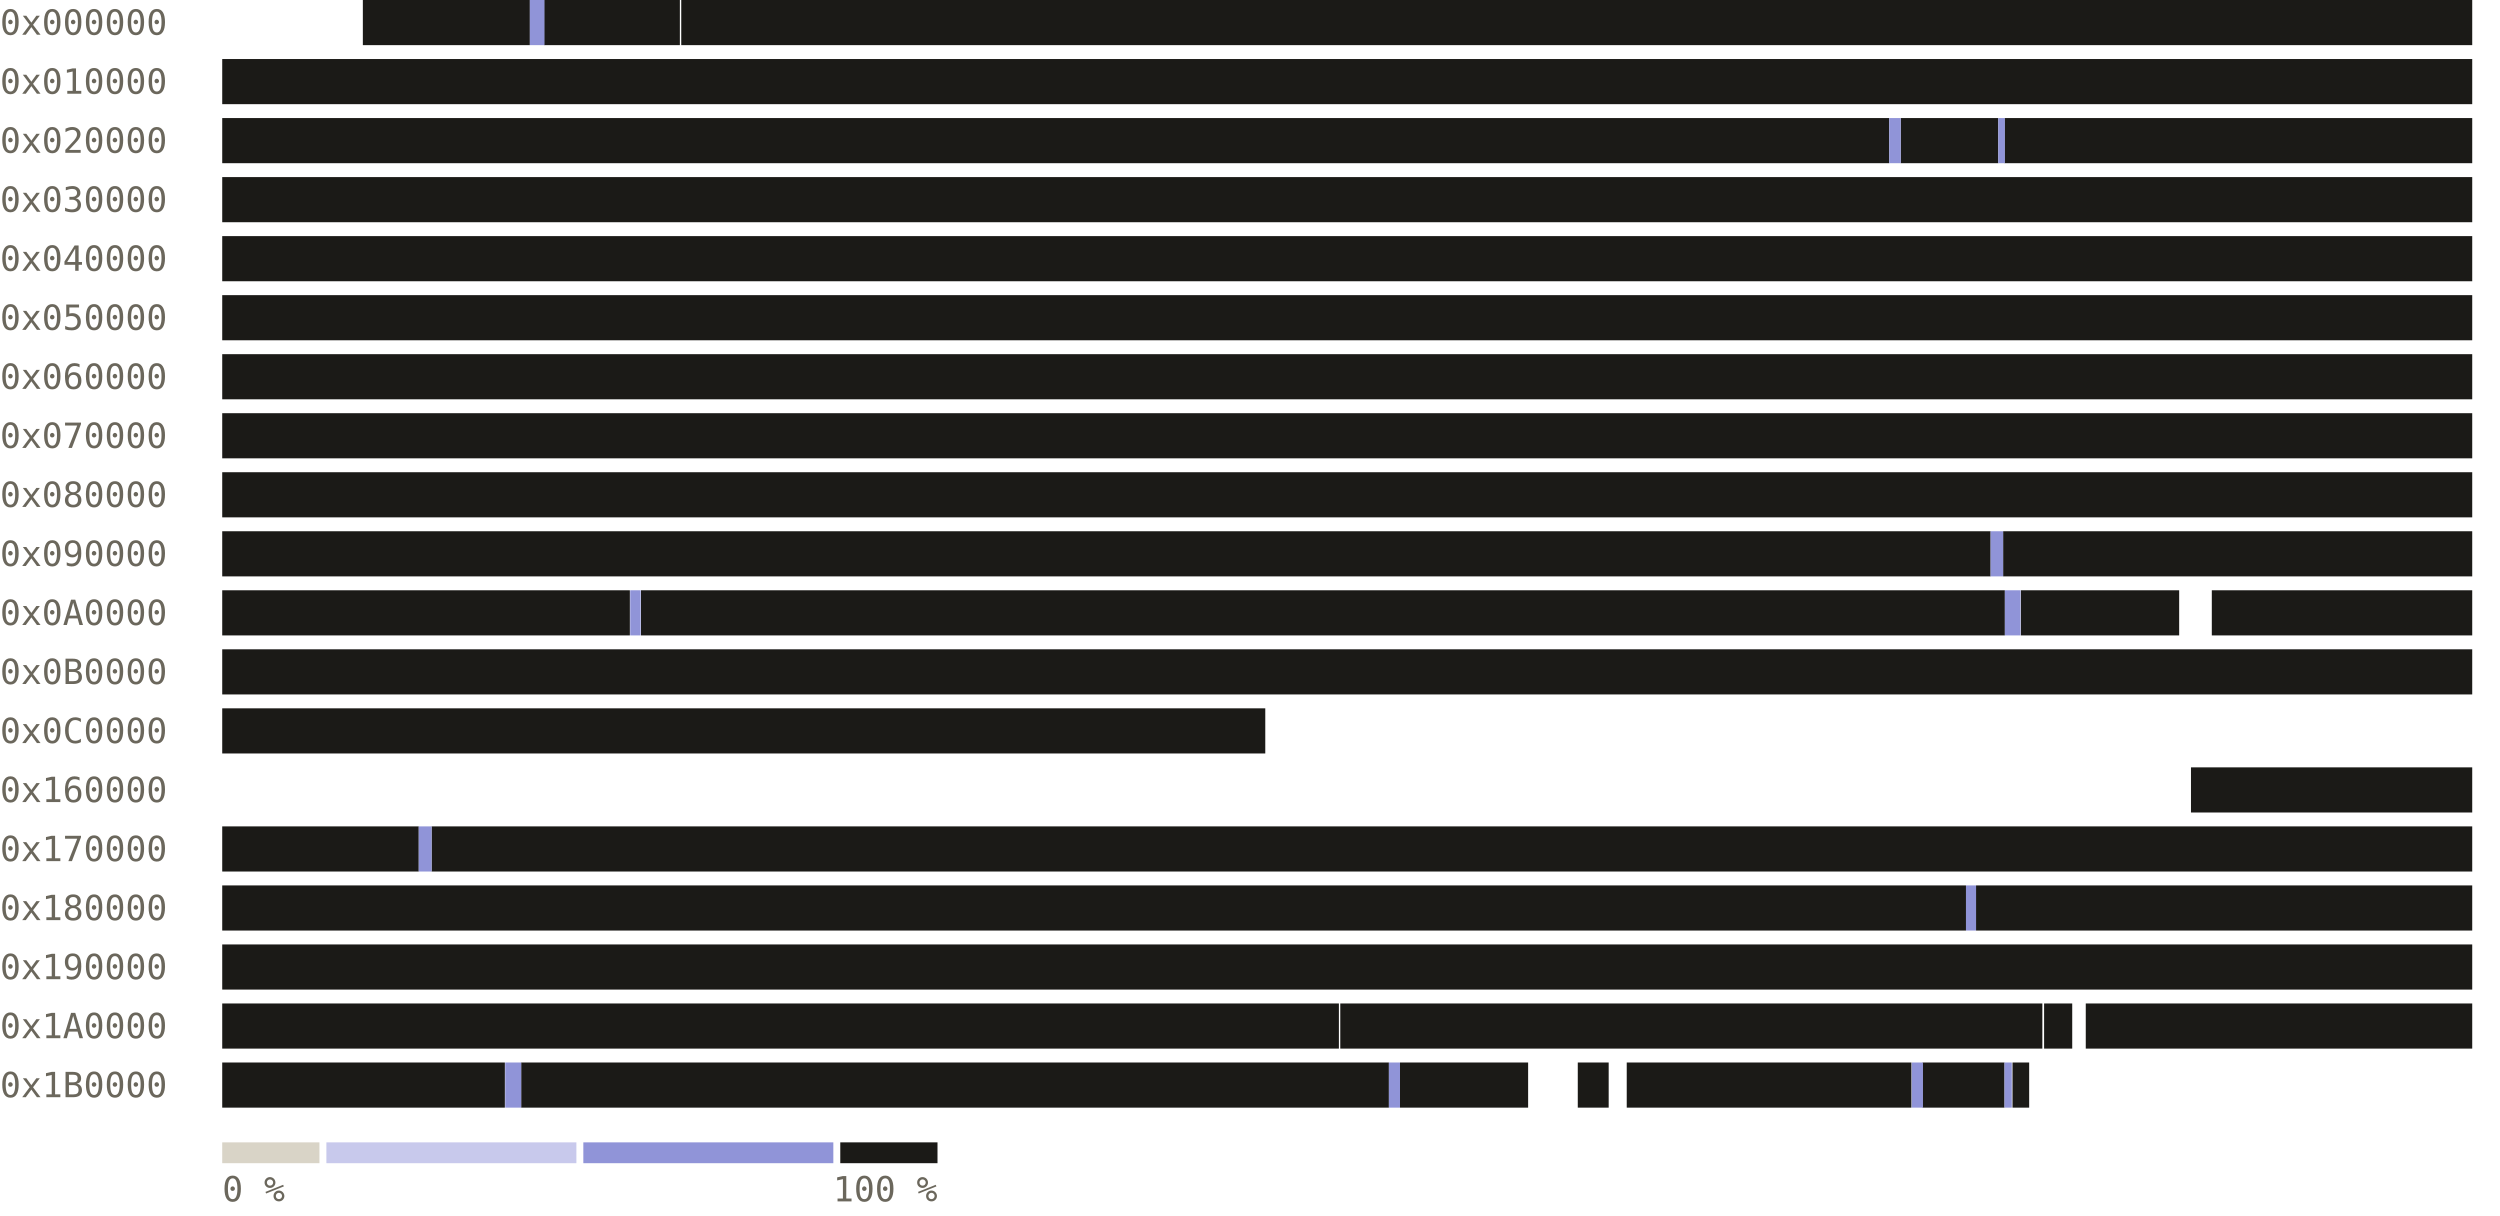
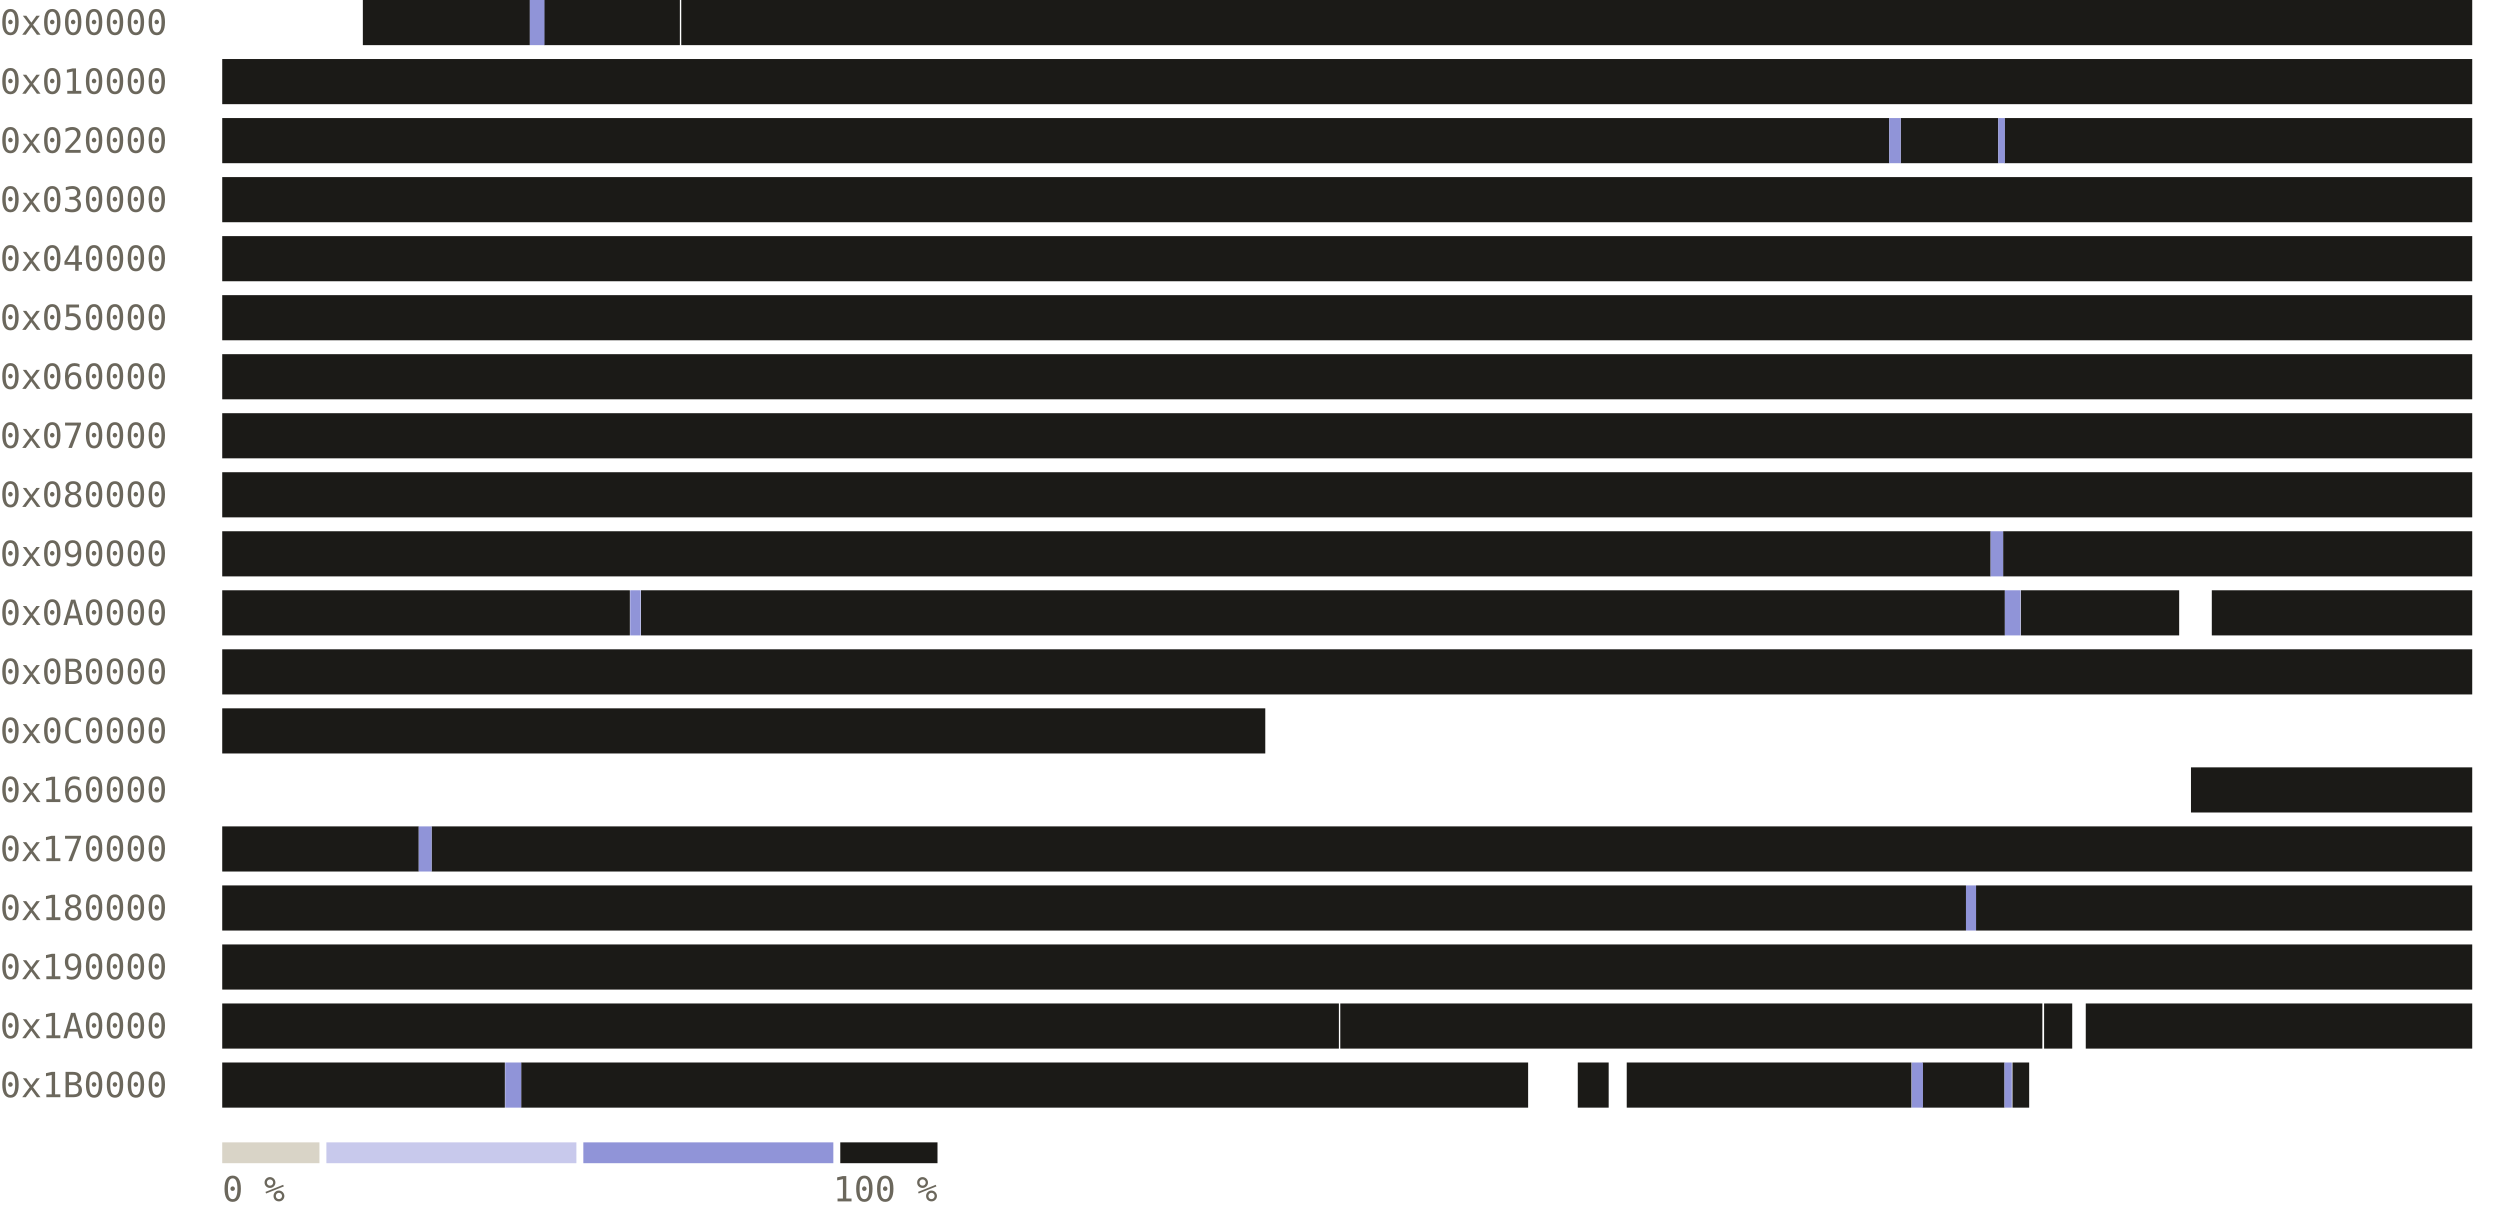
<svg xmlns="http://www.w3.org/2000/svg" viewBox="0 0 720 350" width="720" height="350">
  <style>text{font:10px monospace;fill:#6b675c}.q0{fill:#d9d4c7}.q1{fill:#e3e2f2}.q2{fill:#d6d6ef}.q3{fill:#c8c9ec}.q4{fill:#babce8}.q5{fill:#acafe4}.q6{fill:#9ea2df}.q7{fill:#9094d8}.q8{fill:#8186cf}.q9{fill:#7277c4}.q10{fill:#1b1a17}@media (prefers-color-scheme:dark){text{fill:#a8a293}.q0{fill:#4a463d}.q1{fill:#35375a}.q2{fill:#3c3f66}.q3{fill:#444772}.q4{fill:#4d517f}.q5{fill:#575b8c}.q6{fill:#62669a}.q7{fill:#6e72a8}.q8{fill:#7b7fb6}.q9{fill:#888cc4}.q10{fill:#d6d0bd}}</style>
  <text x="0" y="10">0x000000</text>
  <text x="0" y="27">0x010000</text>
  <text x="0" y="44">0x020000</text>
  <text x="0" y="61">0x030000</text>
  <text x="0" y="78">0x040000</text>
  <text x="0" y="95">0x050000</text>
  <text x="0" y="112">0x060000</text>
  <text x="0" y="129">0x070000</text>
  <text x="0" y="146">0x080000</text>
  <text x="0" y="163">0x090000</text>
  <text x="0" y="180">0x0A0000</text>
  <text x="0" y="197">0x0B0000</text>
  <text x="0" y="214">0x0C0000</text>
  <text x="0" y="231">0x160000</text>
  <text x="0" y="248">0x170000</text>
  <text x="0" y="265">0x180000</text>
  <text x="0" y="282">0x190000</text>
  <text x="0" y="299">0x1A0000</text>
  <text x="0" y="316">0x1B0000</text>
-   <path class="q10" d="M104.5 0h48.1v13h-48.1zM156.7 0h39.1v13h-39.1zM196.2 0h515.8v13h-515.8zM64 17h648v13h-648zM64 34h480.1v13h-480.1zM547.4 34h28.1v13h-28.1zM577.3 34h134.7v13h-134.7zM64 51h648v13h-648zM64 68h648v13h-648zM64 85h648v13h-648zM64 102h648v13h-648zM64 119h648v13h-648zM64 136h648v13h-648zM64 153h509.3v13h-509.3zM576.9 153h135.1v13h-135.1zM64 170h117.4v13h-117.4zM184.6 170h392.8v13h-392.8zM582 170h45.6v13h-45.6zM637 170h75v13h-75zM64 187h648v13h-648zM64 204h300.4v13h-300.4zM631 221h81v13h-81zM64 238h56.6v13h-56.6zM124.3 238h587.7v13h-587.7zM64 255h502.2v13h-502.2zM569.1 255h142.9v13h-142.9zM64 272h648v13h-648zM64 289h321.6v13h-321.6zM386 289h202.2v13h-202.2zM588.7 289h8.1v13h-8.1zM600.7 289h111.3v13h-111.3zM64 306h81.4v13h-81.4zM150.1 306h249.9v13h-249.9zM403.2 306h36.9v13h-36.9zM454.4 306h8.9v13h-8.9zM468.5 306h82v13h-82zM553.7 306h23.6v13h-23.6zM579.6 306h4.8v13h-4.8z" />
-   <path class="q7" d="M152.6 0h4.2v13h-4.2zM544.1 34h3.3v13h-3.3zM575.5 34h1.9v13h-1.9zM573.3 153h3.6v13h-3.6zM181.5 170h3v13h-3zM577.4 170h4.5v13h-4.5zM120.6 238h3.7v13h-3.7zM566.2 255h2.9v13h-2.9zM145.5 306h4.6v13h-4.6zM400 306h3.2v13h-3.2zM550.6 306h3.2v13h-3.2zM577.3 306h2.1v13h-2.1z" />
+   <path class="q10" d="M104.5 0h48.1v13h-48.1zM156.7 0h39.1v13h-39.1zM196.2 0h515.8v13h-515.8zM64 17h648v13h-648zM64 34h480.1v13h-480.1zM547.4 34h28.1v13h-28.1zM577.3 34h134.7v13h-134.7zM64 51h648v13h-648zM64 68h648v13h-648zM64 85h648v13h-648zM64 102h648v13h-648zM64 119h648v13h-648zM64 136h648v13h-648zM64 153h509.3v13h-509.3zM576.9 153h135.1v13h-135.1zM64 170h117.4v13h-117.4zM184.6 170h392.8v13h-392.8zM582 170h45.6v13h-45.6zM637 170h75v13h-75zM64 187h648v13h-648zM64 204h300.4v13h-300.4zM631 221h81v13h-81zM64 238h56.6v13h-56.6zM124.3 238h587.7v13h-587.7zM64 255h502.2v13h-502.2zM569.1 255h142.9v13h-142.9zM64 272h648v13h-648zM64 289h321.6v13h-321.6zM386 289h202.2v13h-202.2zM588.7 289h8.1v13h-8.1zM600.7 289h111.3v13h-111.3zM64 306h81.4v13h-81.4zM150.1 306h290v13h-290zM454.4 306h8.9v13h-8.9zM468.5 306h82v13h-82zM553.7 306h23.6v13h-23.6zM579.6 306h4.8v13h-4.8z" />
+   <path class="q7" d="M152.6 0h4.2v13h-4.2zM544.1 34h3.3v13h-3.3zM575.5 34h1.9v13h-1.9zM573.3 153h3.6v13h-3.6zM181.5 170h3v13h-3zM577.4 170h4.5v13h-4.5zM120.6 238h3.7v13h-3.7zM566.2 255h2.9v13h-2.9zM145.5 306h4.6v13h-4.6zM550.6 306h3.2v13h-3.2zM577.3 306h2.1v13h-2.1z" />
  <rect class="q0" x="64" y="329" width="28" height="6" />
  <rect class="q3" x="94" y="329" width="72" height="6" />
  <rect class="q7" x="168" y="329" width="72" height="6" />
  <rect class="q10" x="242" y="329" width="28" height="6" />
  <text x="64" y="346">0 %</text>
  <text x="270" y="346" text-anchor="end">100 %</text>
</svg>
